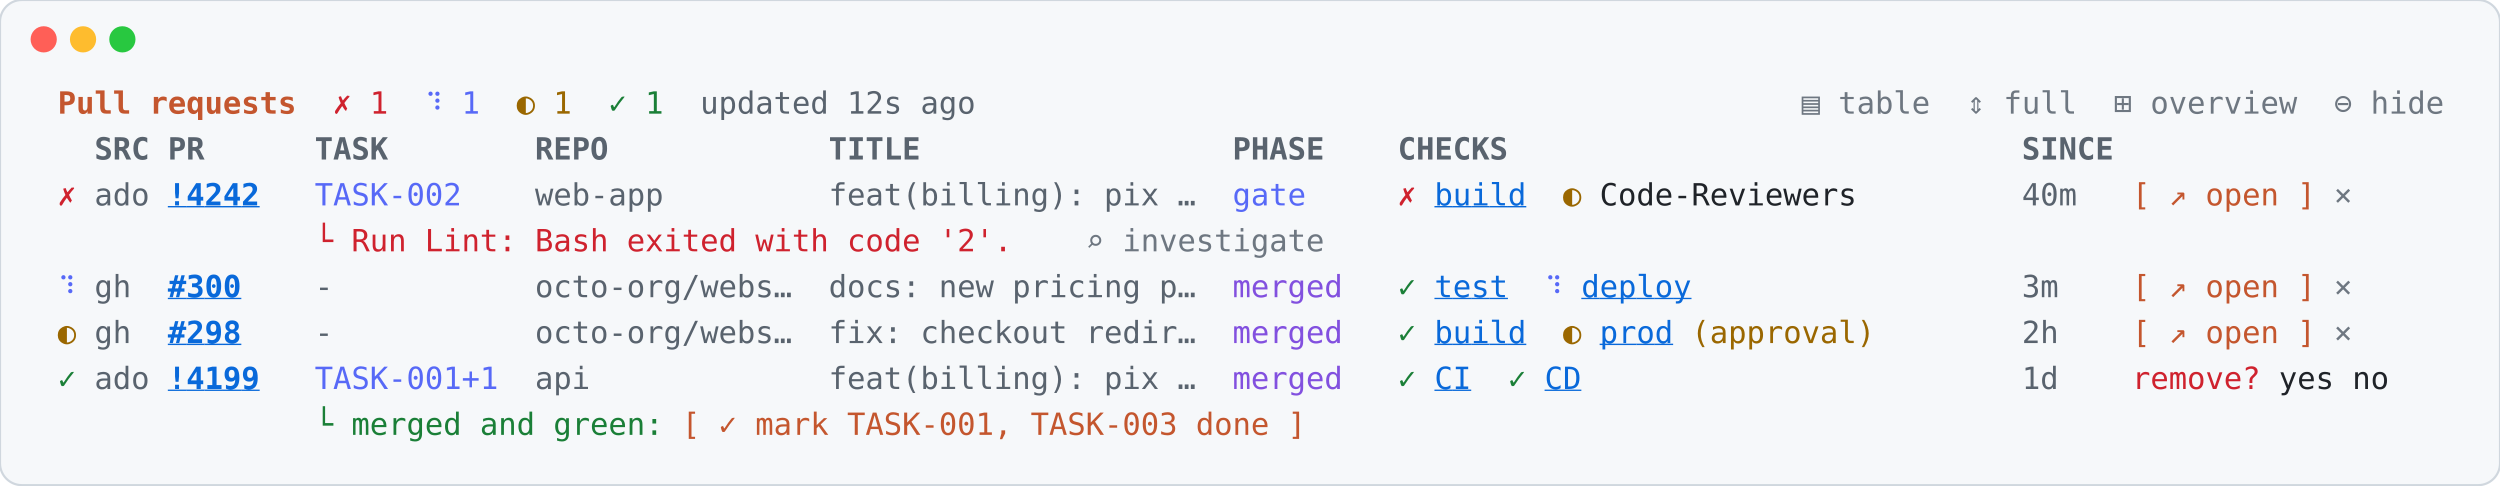
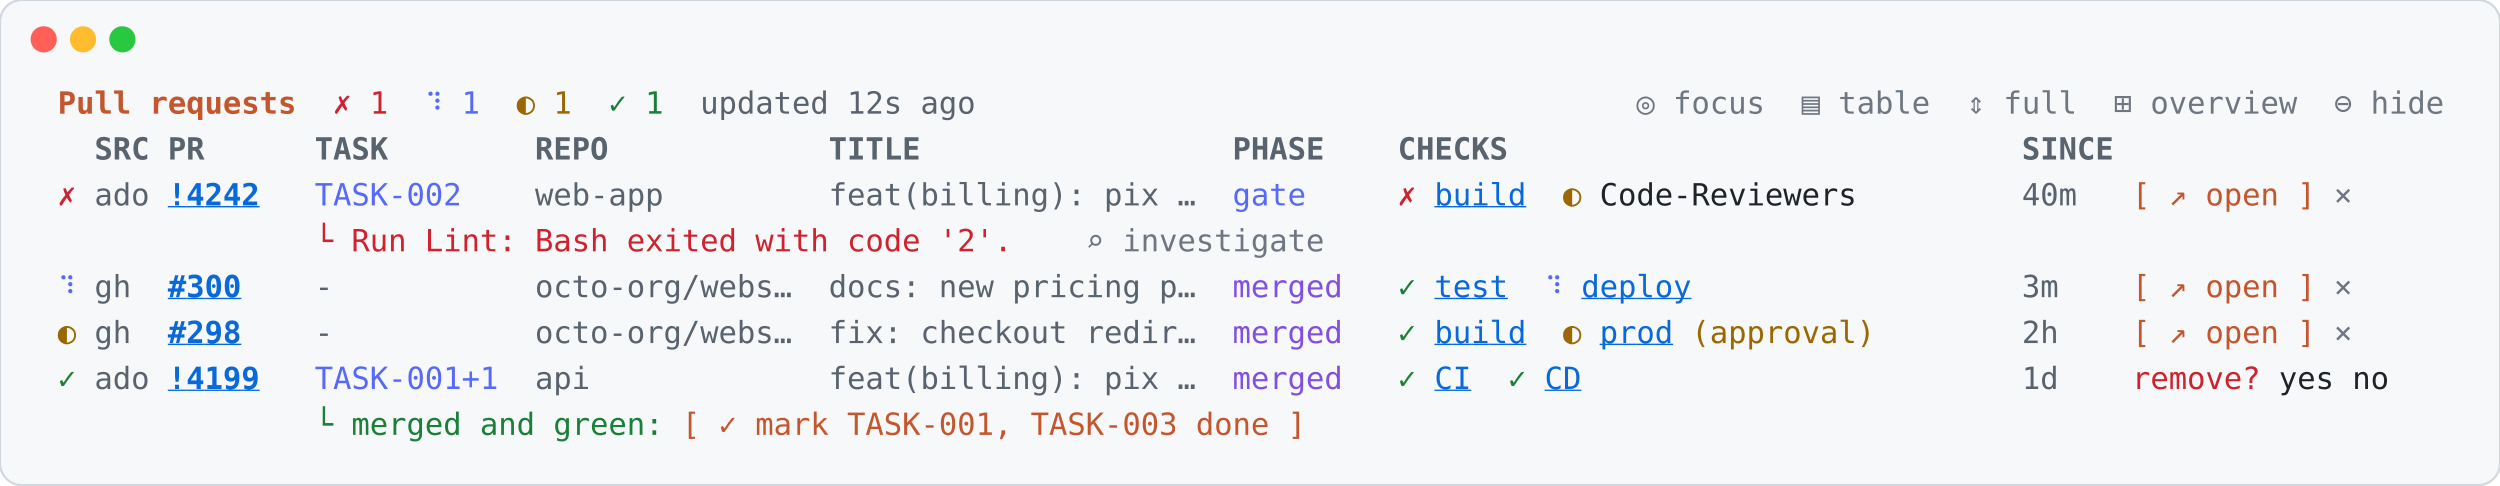
<svg xmlns="http://www.w3.org/2000/svg" width="1144" height="222" viewBox="0 0 1144 222" role="img" aria-label="pr-watch band in the Claude Code terminal">
  <rect width="1144" height="222" rx="10" fill="#f6f8fa" stroke="#d0d7de" />
  <circle cx="20" cy="18" r="6" fill="#ff5f57" />
  <circle cx="38" cy="18" r="6" fill="#febc2e" />
  <circle cx="56" cy="18" r="6" fill="#28c840" />
  <g font-family="ui-monospace, SFMono-Regular, Menlo, Consolas, monospace" font-size="14">
    <text x="26.4" y="52" fill="#c4562e" font-weight="700">P</text>
    <text x="34.8" y="52" fill="#c4562e" font-weight="700">u</text>
    <text x="43.2" y="52" fill="#c4562e" font-weight="700">l</text>
    <text x="51.6" y="52" fill="#c4562e" font-weight="700">l</text>
    <text x="68.4" y="52" fill="#c4562e" font-weight="700">r</text>
    <text x="76.8" y="52" fill="#c4562e" font-weight="700">e</text>
    <text x="85.2" y="52" fill="#c4562e" font-weight="700">q</text>
    <text x="93.6" y="52" fill="#c4562e" font-weight="700">u</text>
    <text x="102.0" y="52" fill="#c4562e" font-weight="700">e</text>
    <text x="110.4" y="52" fill="#c4562e" font-weight="700">s</text>
    <text x="118.8" y="52" fill="#c4562e" font-weight="700">t</text>
    <text x="127.2" y="52" fill="#c4562e" font-weight="700">s</text>
    <text x="152.4" y="52" fill="#cf222e">✗</text>
    <text x="169.2" y="52" fill="#cf222e">1</text>
    <text x="194.4" y="52" fill="#5769f7">⠹</text>
    <text x="211.2" y="52" fill="#5769f7">1</text>
    <text x="236.4" y="52" fill="#9a6700">◐</text>
    <text x="253.2" y="52" fill="#9a6700">1</text>
    <text x="278.4" y="52" fill="#1a7f37">✓</text>
    <text x="295.2" y="52" fill="#1a7f37">1</text>
    <text x="320.4" y="52" fill="#59636e">u</text>
    <text x="328.8" y="52" fill="#59636e">p</text>
    <text x="337.2" y="52" fill="#59636e">d</text>
    <text x="345.6" y="52" fill="#59636e">a</text>
    <text x="354.0" y="52" fill="#59636e">t</text>
    <text x="362.4" y="52" fill="#59636e">e</text>
    <text x="370.8" y="52" fill="#59636e">d</text>
    <text x="387.6" y="52" fill="#59636e">1</text>
    <text x="396.0" y="52" fill="#59636e">2</text>
    <text x="404.4" y="52" fill="#59636e">s</text>
    <text x="421.2" y="52" fill="#59636e">a</text>
    <text x="429.6" y="52" fill="#59636e">g</text>
    <text x="438.0" y="52" fill="#59636e">o</text>
+     <text x="748.8" y="52" fill="#6e7781">◎</text>
+     <text x="765.6" y="52" fill="#6e7781">f</text>
+     <text x="774.0" y="52" fill="#6e7781">o</text>
+     <text x="782.4" y="52" fill="#6e7781">c</text>
+     <text x="790.8" y="52" fill="#6e7781">u</text>
+     <text x="799.2" y="52" fill="#6e7781">s</text>
    <text x="824.4" y="52" fill="#6e7781">▤</text>
    <text x="841.2" y="52" fill="#6e7781">t</text>
    <text x="849.6" y="52" fill="#6e7781">a</text>
    <text x="858.0" y="52" fill="#6e7781">b</text>
    <text x="866.4" y="52" fill="#6e7781">l</text>
    <text x="874.8" y="52" fill="#6e7781">e</text>
    <text x="900.0" y="52" fill="#6e7781">⇕</text>
    <text x="916.8" y="52" fill="#6e7781">f</text>
    <text x="925.2" y="52" fill="#6e7781">u</text>
    <text x="933.6" y="52" fill="#6e7781">l</text>
    <text x="942.0" y="52" fill="#6e7781">l</text>
    <text x="967.2" y="52" fill="#6e7781">⊞</text>
    <text x="984.0" y="52" fill="#6e7781">o</text>
    <text x="992.4" y="52" fill="#6e7781">v</text>
    <text x="1000.8" y="52" fill="#6e7781">e</text>
    <text x="1009.2" y="52" fill="#6e7781">r</text>
    <text x="1017.6" y="52" fill="#6e7781">v</text>
    <text x="1026.0" y="52" fill="#6e7781">i</text>
    <text x="1034.4" y="52" fill="#6e7781">e</text>
    <text x="1042.8" y="52" fill="#6e7781">w</text>
    <text x="1068.0" y="52" fill="#6e7781">⊖</text>
    <text x="1084.8" y="52" fill="#6e7781">h</text>
    <text x="1093.2" y="52" fill="#6e7781">i</text>
    <text x="1101.6" y="52" fill="#6e7781">d</text>
    <text x="1110.0" y="52" fill="#6e7781">e</text>
    <text x="43.2" y="73" fill="#59636e" font-weight="700">S</text>
    <text x="51.6" y="73" fill="#59636e" font-weight="700">R</text>
    <text x="60.0" y="73" fill="#59636e" font-weight="700">C</text>
    <text x="76.8" y="73" fill="#59636e" font-weight="700">P</text>
    <text x="85.2" y="73" fill="#59636e" font-weight="700">R</text>
    <text x="144.0" y="73" fill="#59636e" font-weight="700">T</text>
    <text x="152.4" y="73" fill="#59636e" font-weight="700">A</text>
    <text x="160.8" y="73" fill="#59636e" font-weight="700">S</text>
    <text x="169.2" y="73" fill="#59636e" font-weight="700">K</text>
    <text x="244.8" y="73" fill="#59636e" font-weight="700">R</text>
    <text x="253.2" y="73" fill="#59636e" font-weight="700">E</text>
    <text x="261.6" y="73" fill="#59636e" font-weight="700">P</text>
    <text x="270.0" y="73" fill="#59636e" font-weight="700">O</text>
    <text x="379.2" y="73" fill="#59636e" font-weight="700">T</text>
    <text x="387.6" y="73" fill="#59636e" font-weight="700">I</text>
    <text x="396.0" y="73" fill="#59636e" font-weight="700">T</text>
    <text x="404.4" y="73" fill="#59636e" font-weight="700">L</text>
    <text x="412.8" y="73" fill="#59636e" font-weight="700">E</text>
    <text x="564.0" y="73" fill="#59636e" font-weight="700">P</text>
    <text x="572.4" y="73" fill="#59636e" font-weight="700">H</text>
    <text x="580.8" y="73" fill="#59636e" font-weight="700">A</text>
    <text x="589.2" y="73" fill="#59636e" font-weight="700">S</text>
    <text x="597.6" y="73" fill="#59636e" font-weight="700">E</text>
    <text x="639.6" y="73" fill="#59636e" font-weight="700">C</text>
    <text x="648.0" y="73" fill="#59636e" font-weight="700">H</text>
    <text x="656.4" y="73" fill="#59636e" font-weight="700">E</text>
    <text x="664.8" y="73" fill="#59636e" font-weight="700">C</text>
    <text x="673.2" y="73" fill="#59636e" font-weight="700">K</text>
    <text x="681.6" y="73" fill="#59636e" font-weight="700">S</text>
    <text x="925.2" y="73" fill="#59636e" font-weight="700">S</text>
    <text x="933.6" y="73" fill="#59636e" font-weight="700">I</text>
    <text x="942.0" y="73" fill="#59636e" font-weight="700">N</text>
    <text x="950.4" y="73" fill="#59636e" font-weight="700">C</text>
    <text x="958.8" y="73" fill="#59636e" font-weight="700">E</text>
    <text x="26.4" y="94" fill="#cf222e">✗</text>
    <text x="43.2" y="94" fill="#59636e">a</text>
    <text x="51.6" y="94" fill="#59636e">d</text>
    <text x="60.0" y="94" fill="#59636e">o</text>
    <text x="76.8" y="94" fill="#0969da" font-weight="700" text-decoration="underline">!</text>
    <text x="85.2" y="94" fill="#0969da" font-weight="700" text-decoration="underline">4</text>
    <text x="93.6" y="94" fill="#0969da" font-weight="700" text-decoration="underline">2</text>
    <text x="102.0" y="94" fill="#0969da" font-weight="700" text-decoration="underline">4</text>
    <text x="110.4" y="94" fill="#0969da" font-weight="700" text-decoration="underline">2</text>
    <text x="144.0" y="94" fill="#5769f7">T</text>
    <text x="152.4" y="94" fill="#5769f7">A</text>
    <text x="160.8" y="94" fill="#5769f7">S</text>
    <text x="169.2" y="94" fill="#5769f7">K</text>
    <text x="177.6" y="94" fill="#5769f7">-</text>
    <text x="186.0" y="94" fill="#5769f7">0</text>
    <text x="194.4" y="94" fill="#5769f7">0</text>
    <text x="202.8" y="94" fill="#5769f7">2</text>
    <text x="244.8" y="94" fill="#59636e">w</text>
    <text x="253.2" y="94" fill="#59636e">e</text>
    <text x="261.6" y="94" fill="#59636e">b</text>
    <text x="270.0" y="94" fill="#59636e">-</text>
    <text x="278.4" y="94" fill="#59636e">a</text>
    <text x="286.8" y="94" fill="#59636e">p</text>
    <text x="295.2" y="94" fill="#59636e">p</text>
    <text x="379.2" y="94" fill="#59636e">f</text>
    <text x="387.6" y="94" fill="#59636e">e</text>
    <text x="396.0" y="94" fill="#59636e">a</text>
    <text x="404.4" y="94" fill="#59636e">t</text>
    <text x="412.8" y="94" fill="#59636e">(</text>
    <text x="421.2" y="94" fill="#59636e">b</text>
    <text x="429.6" y="94" fill="#59636e">i</text>
    <text x="438.0" y="94" fill="#59636e">l</text>
    <text x="446.4" y="94" fill="#59636e">l</text>
    <text x="454.8" y="94" fill="#59636e">i</text>
    <text x="463.2" y="94" fill="#59636e">n</text>
    <text x="471.6" y="94" fill="#59636e">g</text>
    <text x="480.0" y="94" fill="#59636e">)</text>
    <text x="488.4" y="94" fill="#59636e">:</text>
    <text x="505.2" y="94" fill="#59636e">p</text>
    <text x="513.6" y="94" fill="#59636e">i</text>
    <text x="522.0" y="94" fill="#59636e">x</text>
    <text x="538.8" y="94" fill="#59636e">…</text>
    <text x="564.0" y="94" fill="#5769f7">g</text>
    <text x="572.4" y="94" fill="#5769f7">a</text>
    <text x="580.8" y="94" fill="#5769f7">t</text>
    <text x="589.2" y="94" fill="#5769f7">e</text>
    <text x="639.6" y="94" fill="#cf222e">✗</text>
    <text x="656.4" y="94" fill="#0969da" text-decoration="underline">b</text>
    <text x="664.8" y="94" fill="#0969da" text-decoration="underline">u</text>
    <text x="673.2" y="94" fill="#0969da" text-decoration="underline">i</text>
    <text x="681.6" y="94" fill="#0969da" text-decoration="underline">l</text>
    <text x="690.0" y="94" fill="#0969da" text-decoration="underline">d</text>
    <text x="715.2" y="94" fill="#9a6700">◐</text>
    <text x="732.0" y="94" fill="#1f2328">C</text>
    <text x="740.4" y="94" fill="#1f2328">o</text>
    <text x="748.8" y="94" fill="#1f2328">d</text>
    <text x="757.2" y="94" fill="#1f2328">e</text>
    <text x="765.6" y="94" fill="#1f2328">-</text>
    <text x="774.0" y="94" fill="#1f2328">R</text>
    <text x="782.4" y="94" fill="#1f2328">e</text>
    <text x="790.8" y="94" fill="#1f2328">v</text>
    <text x="799.2" y="94" fill="#1f2328">i</text>
    <text x="807.6" y="94" fill="#1f2328">e</text>
    <text x="816.0" y="94" fill="#1f2328">w</text>
    <text x="824.4" y="94" fill="#1f2328">e</text>
    <text x="832.8" y="94" fill="#1f2328">r</text>
    <text x="841.2" y="94" fill="#1f2328">s</text>
    <text x="925.2" y="94" fill="#59636e">4</text>
    <text x="933.6" y="94" fill="#59636e">0</text>
    <text x="942.0" y="94" fill="#59636e">m</text>
    <text x="975.6" y="94" fill="#c4562e">[</text>
    <text x="992.4" y="94" fill="#c4562e">↗</text>
    <text x="1009.2" y="94" fill="#c4562e">o</text>
    <text x="1017.6" y="94" fill="#c4562e">p</text>
    <text x="1026.0" y="94" fill="#c4562e">e</text>
    <text x="1034.4" y="94" fill="#c4562e">n</text>
    <text x="1051.2" y="94" fill="#c4562e">]</text>
    <text x="1068.0" y="94" fill="#6e7781">×</text>
    <text x="144.0" y="115" fill="#cf222e">└</text>
    <text x="160.8" y="115" fill="#cf222e">R</text>
    <text x="169.2" y="115" fill="#cf222e">u</text>
    <text x="177.6" y="115" fill="#cf222e">n</text>
    <text x="194.4" y="115" fill="#cf222e">L</text>
    <text x="202.8" y="115" fill="#cf222e">i</text>
    <text x="211.2" y="115" fill="#cf222e">n</text>
    <text x="219.6" y="115" fill="#cf222e">t</text>
    <text x="228.0" y="115" fill="#cf222e">:</text>
    <text x="244.8" y="115" fill="#cf222e">B</text>
    <text x="253.2" y="115" fill="#cf222e">a</text>
    <text x="261.6" y="115" fill="#cf222e">s</text>
    <text x="270.0" y="115" fill="#cf222e">h</text>
    <text x="286.8" y="115" fill="#cf222e">e</text>
    <text x="295.2" y="115" fill="#cf222e">x</text>
    <text x="303.6" y="115" fill="#cf222e">i</text>
    <text x="312.0" y="115" fill="#cf222e">t</text>
    <text x="320.4" y="115" fill="#cf222e">e</text>
    <text x="328.8" y="115" fill="#cf222e">d</text>
    <text x="345.6" y="115" fill="#cf222e">w</text>
    <text x="354.0" y="115" fill="#cf222e">i</text>
    <text x="362.4" y="115" fill="#cf222e">t</text>
    <text x="370.8" y="115" fill="#cf222e">h</text>
    <text x="387.6" y="115" fill="#cf222e">c</text>
    <text x="396.0" y="115" fill="#cf222e">o</text>
    <text x="404.4" y="115" fill="#cf222e">d</text>
    <text x="412.8" y="115" fill="#cf222e">e</text>
    <text x="429.6" y="115" fill="#cf222e">'</text>
    <text x="438.0" y="115" fill="#cf222e">2</text>
    <text x="446.4" y="115" fill="#cf222e">'</text>
    <text x="454.8" y="115" fill="#cf222e">.</text>
    <text x="496.8" y="115" fill="#6e7781">⌕</text>
    <text x="513.6" y="115" fill="#6e7781">i</text>
    <text x="522.0" y="115" fill="#6e7781">n</text>
    <text x="530.4" y="115" fill="#6e7781">v</text>
    <text x="538.8" y="115" fill="#6e7781">e</text>
    <text x="547.2" y="115" fill="#6e7781">s</text>
    <text x="555.6" y="115" fill="#6e7781">t</text>
    <text x="564.0" y="115" fill="#6e7781">i</text>
    <text x="572.4" y="115" fill="#6e7781">g</text>
    <text x="580.8" y="115" fill="#6e7781">a</text>
    <text x="589.2" y="115" fill="#6e7781">t</text>
    <text x="597.6" y="115" fill="#6e7781">e</text>
    <text x="26.4" y="136" fill="#5769f7">⠹</text>
    <text x="43.2" y="136" fill="#59636e">g</text>
    <text x="51.6" y="136" fill="#59636e">h</text>
    <text x="76.8" y="136" fill="#0969da" font-weight="700" text-decoration="underline">#</text>
    <text x="85.2" y="136" fill="#0969da" font-weight="700" text-decoration="underline">3</text>
    <text x="93.6" y="136" fill="#0969da" font-weight="700" text-decoration="underline">0</text>
    <text x="102.0" y="136" fill="#0969da" font-weight="700" text-decoration="underline">0</text>
    <text x="144.0" y="136" fill="#59636e">-</text>
    <text x="244.8" y="136" fill="#59636e">o</text>
    <text x="253.2" y="136" fill="#59636e">c</text>
    <text x="261.6" y="136" fill="#59636e">t</text>
    <text x="270.0" y="136" fill="#59636e">o</text>
    <text x="278.4" y="136" fill="#59636e">-</text>
    <text x="286.8" y="136" fill="#59636e">o</text>
    <text x="295.2" y="136" fill="#59636e">r</text>
    <text x="303.6" y="136" fill="#59636e">g</text>
    <text x="312.0" y="136" fill="#59636e">/</text>
    <text x="320.4" y="136" fill="#59636e">w</text>
    <text x="328.8" y="136" fill="#59636e">e</text>
    <text x="337.2" y="136" fill="#59636e">b</text>
    <text x="345.6" y="136" fill="#59636e">s</text>
    <text x="354.0" y="136" fill="#59636e">…</text>
    <text x="379.2" y="136" fill="#59636e">d</text>
    <text x="387.6" y="136" fill="#59636e">o</text>
    <text x="396.0" y="136" fill="#59636e">c</text>
    <text x="404.4" y="136" fill="#59636e">s</text>
    <text x="412.8" y="136" fill="#59636e">:</text>
    <text x="429.6" y="136" fill="#59636e">n</text>
    <text x="438.0" y="136" fill="#59636e">e</text>
    <text x="446.4" y="136" fill="#59636e">w</text>
    <text x="463.2" y="136" fill="#59636e">p</text>
    <text x="471.6" y="136" fill="#59636e">r</text>
    <text x="480.0" y="136" fill="#59636e">i</text>
    <text x="488.4" y="136" fill="#59636e">c</text>
    <text x="496.8" y="136" fill="#59636e">i</text>
    <text x="505.2" y="136" fill="#59636e">n</text>
    <text x="513.6" y="136" fill="#59636e">g</text>
    <text x="530.4" y="136" fill="#59636e">p</text>
    <text x="538.8" y="136" fill="#59636e">…</text>
    <text x="564.0" y="136" fill="#8250df">m</text>
    <text x="572.4" y="136" fill="#8250df">e</text>
    <text x="580.8" y="136" fill="#8250df">r</text>
    <text x="589.2" y="136" fill="#8250df">g</text>
    <text x="597.6" y="136" fill="#8250df">e</text>
    <text x="606.0" y="136" fill="#8250df">d</text>
    <text x="639.6" y="136" fill="#1a7f37">✓</text>
    <text x="656.4" y="136" fill="#0969da" text-decoration="underline">t</text>
    <text x="664.8" y="136" fill="#0969da" text-decoration="underline">e</text>
    <text x="673.2" y="136" fill="#0969da" text-decoration="underline">s</text>
    <text x="681.6" y="136" fill="#0969da" text-decoration="underline">t</text>
    <text x="706.8" y="136" fill="#5769f7">⠹</text>
    <text x="723.6" y="136" fill="#0969da" text-decoration="underline">d</text>
    <text x="732.0" y="136" fill="#0969da" text-decoration="underline">e</text>
    <text x="740.4" y="136" fill="#0969da" text-decoration="underline">p</text>
    <text x="748.8" y="136" fill="#0969da" text-decoration="underline">l</text>
    <text x="757.2" y="136" fill="#0969da" text-decoration="underline">o</text>
    <text x="765.6" y="136" fill="#0969da" text-decoration="underline">y</text>
    <text x="925.2" y="136" fill="#59636e">3</text>
    <text x="933.6" y="136" fill="#59636e">m</text>
    <text x="975.6" y="136" fill="#c4562e">[</text>
    <text x="992.4" y="136" fill="#c4562e">↗</text>
    <text x="1009.2" y="136" fill="#c4562e">o</text>
    <text x="1017.6" y="136" fill="#c4562e">p</text>
    <text x="1026.0" y="136" fill="#c4562e">e</text>
    <text x="1034.4" y="136" fill="#c4562e">n</text>
    <text x="1051.2" y="136" fill="#c4562e">]</text>
    <text x="1068.0" y="136" fill="#6e7781">×</text>
    <text x="26.4" y="157" fill="#9a6700">◐</text>
    <text x="43.2" y="157" fill="#59636e">g</text>
    <text x="51.6" y="157" fill="#59636e">h</text>
    <text x="76.8" y="157" fill="#0969da" font-weight="700" text-decoration="underline">#</text>
    <text x="85.2" y="157" fill="#0969da" font-weight="700" text-decoration="underline">2</text>
    <text x="93.6" y="157" fill="#0969da" font-weight="700" text-decoration="underline">9</text>
    <text x="102.0" y="157" fill="#0969da" font-weight="700" text-decoration="underline">8</text>
    <text x="144.0" y="157" fill="#59636e">-</text>
    <text x="244.8" y="157" fill="#59636e">o</text>
    <text x="253.2" y="157" fill="#59636e">c</text>
    <text x="261.6" y="157" fill="#59636e">t</text>
    <text x="270.0" y="157" fill="#59636e">o</text>
    <text x="278.4" y="157" fill="#59636e">-</text>
    <text x="286.8" y="157" fill="#59636e">o</text>
    <text x="295.2" y="157" fill="#59636e">r</text>
    <text x="303.6" y="157" fill="#59636e">g</text>
    <text x="312.0" y="157" fill="#59636e">/</text>
    <text x="320.4" y="157" fill="#59636e">w</text>
    <text x="328.8" y="157" fill="#59636e">e</text>
    <text x="337.2" y="157" fill="#59636e">b</text>
    <text x="345.6" y="157" fill="#59636e">s</text>
    <text x="354.0" y="157" fill="#59636e">…</text>
    <text x="379.2" y="157" fill="#59636e">f</text>
    <text x="387.6" y="157" fill="#59636e">i</text>
    <text x="396.0" y="157" fill="#59636e">x</text>
    <text x="404.4" y="157" fill="#59636e">:</text>
    <text x="421.2" y="157" fill="#59636e">c</text>
    <text x="429.6" y="157" fill="#59636e">h</text>
    <text x="438.0" y="157" fill="#59636e">e</text>
    <text x="446.4" y="157" fill="#59636e">c</text>
    <text x="454.8" y="157" fill="#59636e">k</text>
    <text x="463.2" y="157" fill="#59636e">o</text>
    <text x="471.6" y="157" fill="#59636e">u</text>
    <text x="480.0" y="157" fill="#59636e">t</text>
    <text x="496.8" y="157" fill="#59636e">r</text>
    <text x="505.2" y="157" fill="#59636e">e</text>
    <text x="513.6" y="157" fill="#59636e">d</text>
    <text x="522.0" y="157" fill="#59636e">i</text>
    <text x="530.4" y="157" fill="#59636e">r</text>
    <text x="538.8" y="157" fill="#59636e">…</text>
    <text x="564.0" y="157" fill="#8250df">m</text>
    <text x="572.4" y="157" fill="#8250df">e</text>
    <text x="580.8" y="157" fill="#8250df">r</text>
    <text x="589.2" y="157" fill="#8250df">g</text>
    <text x="597.6" y="157" fill="#8250df">e</text>
    <text x="606.0" y="157" fill="#8250df">d</text>
    <text x="639.6" y="157" fill="#1a7f37">✓</text>
    <text x="656.4" y="157" fill="#0969da" text-decoration="underline">b</text>
    <text x="664.8" y="157" fill="#0969da" text-decoration="underline">u</text>
    <text x="673.2" y="157" fill="#0969da" text-decoration="underline">i</text>
    <text x="681.6" y="157" fill="#0969da" text-decoration="underline">l</text>
    <text x="690.0" y="157" fill="#0969da" text-decoration="underline">d</text>
    <text x="715.2" y="157" fill="#9a6700">◐</text>
    <text x="732.0" y="157" fill="#0969da" text-decoration="underline">p</text>
    <text x="740.4" y="157" fill="#0969da" text-decoration="underline">r</text>
    <text x="748.8" y="157" fill="#0969da" text-decoration="underline">o</text>
    <text x="757.2" y="157" fill="#0969da" text-decoration="underline">d</text>
    <text x="774.0" y="157" fill="#9a6700">(</text>
    <text x="782.4" y="157" fill="#9a6700">a</text>
    <text x="790.8" y="157" fill="#9a6700">p</text>
    <text x="799.2" y="157" fill="#9a6700">p</text>
    <text x="807.6" y="157" fill="#9a6700">r</text>
    <text x="816.0" y="157" fill="#9a6700">o</text>
    <text x="824.4" y="157" fill="#9a6700">v</text>
    <text x="832.8" y="157" fill="#9a6700">a</text>
    <text x="841.2" y="157" fill="#9a6700">l</text>
    <text x="849.6" y="157" fill="#9a6700">)</text>
    <text x="925.2" y="157" fill="#59636e">2</text>
    <text x="933.6" y="157" fill="#59636e">h</text>
    <text x="975.6" y="157" fill="#c4562e">[</text>
    <text x="992.4" y="157" fill="#c4562e">↗</text>
    <text x="1009.2" y="157" fill="#c4562e">o</text>
    <text x="1017.6" y="157" fill="#c4562e">p</text>
    <text x="1026.0" y="157" fill="#c4562e">e</text>
    <text x="1034.4" y="157" fill="#c4562e">n</text>
    <text x="1051.2" y="157" fill="#c4562e">]</text>
    <text x="1068.0" y="157" fill="#6e7781">×</text>
    <text x="26.4" y="178" fill="#1a7f37">✓</text>
    <text x="43.2" y="178" fill="#59636e">a</text>
    <text x="51.6" y="178" fill="#59636e">d</text>
    <text x="60.0" y="178" fill="#59636e">o</text>
    <text x="76.8" y="178" fill="#0969da" font-weight="700" text-decoration="underline">!</text>
    <text x="85.2" y="178" fill="#0969da" font-weight="700" text-decoration="underline">4</text>
    <text x="93.6" y="178" fill="#0969da" font-weight="700" text-decoration="underline">1</text>
    <text x="102.0" y="178" fill="#0969da" font-weight="700" text-decoration="underline">9</text>
    <text x="110.4" y="178" fill="#0969da" font-weight="700" text-decoration="underline">9</text>
    <text x="144.0" y="178" fill="#5769f7">T</text>
    <text x="152.4" y="178" fill="#5769f7">A</text>
    <text x="160.8" y="178" fill="#5769f7">S</text>
    <text x="169.2" y="178" fill="#5769f7">K</text>
    <text x="177.6" y="178" fill="#5769f7">-</text>
    <text x="186.0" y="178" fill="#5769f7">0</text>
    <text x="194.4" y="178" fill="#5769f7">0</text>
    <text x="202.8" y="178" fill="#5769f7">1</text>
    <text x="211.2" y="178" fill="#5769f7">+</text>
    <text x="219.6" y="178" fill="#5769f7">1</text>
    <text x="244.8" y="178" fill="#59636e">a</text>
    <text x="253.2" y="178" fill="#59636e">p</text>
    <text x="261.6" y="178" fill="#59636e">i</text>
    <text x="379.2" y="178" fill="#59636e">f</text>
    <text x="387.6" y="178" fill="#59636e">e</text>
    <text x="396.0" y="178" fill="#59636e">a</text>
    <text x="404.4" y="178" fill="#59636e">t</text>
    <text x="412.8" y="178" fill="#59636e">(</text>
    <text x="421.2" y="178" fill="#59636e">b</text>
    <text x="429.6" y="178" fill="#59636e">i</text>
    <text x="438.0" y="178" fill="#59636e">l</text>
    <text x="446.4" y="178" fill="#59636e">l</text>
    <text x="454.8" y="178" fill="#59636e">i</text>
    <text x="463.2" y="178" fill="#59636e">n</text>
    <text x="471.6" y="178" fill="#59636e">g</text>
    <text x="480.0" y="178" fill="#59636e">)</text>
    <text x="488.4" y="178" fill="#59636e">:</text>
    <text x="505.2" y="178" fill="#59636e">p</text>
    <text x="513.6" y="178" fill="#59636e">i</text>
    <text x="522.0" y="178" fill="#59636e">x</text>
    <text x="538.8" y="178" fill="#59636e">…</text>
    <text x="564.0" y="178" fill="#8250df">m</text>
    <text x="572.4" y="178" fill="#8250df">e</text>
    <text x="580.8" y="178" fill="#8250df">r</text>
    <text x="589.2" y="178" fill="#8250df">g</text>
    <text x="597.6" y="178" fill="#8250df">e</text>
    <text x="606.0" y="178" fill="#8250df">d</text>
    <text x="639.6" y="178" fill="#1a7f37">✓</text>
    <text x="656.4" y="178" fill="#0969da" text-decoration="underline">C</text>
    <text x="664.8" y="178" fill="#0969da" text-decoration="underline">I</text>
    <text x="690.0" y="178" fill="#1a7f37">✓</text>
    <text x="706.8" y="178" fill="#0969da" text-decoration="underline">C</text>
    <text x="715.2" y="178" fill="#0969da" text-decoration="underline">D</text>
    <text x="925.2" y="178" fill="#59636e">1</text>
    <text x="933.6" y="178" fill="#59636e">d</text>
    <text x="975.6" y="178" fill="#cf222e">r</text>
    <text x="984.0" y="178" fill="#cf222e">e</text>
    <text x="992.4" y="178" fill="#cf222e">m</text>
    <text x="1000.8" y="178" fill="#cf222e">o</text>
    <text x="1009.2" y="178" fill="#cf222e">v</text>
    <text x="1017.6" y="178" fill="#cf222e">e</text>
    <text x="1026.0" y="178" fill="#cf222e">?</text>
    <text x="1042.8" y="178" fill="#1f2328">y</text>
    <text x="1051.2" y="178" fill="#1f2328">e</text>
    <text x="1059.6" y="178" fill="#1f2328">s</text>
    <text x="1076.4" y="178" fill="#1f2328">n</text>
    <text x="1084.8" y="178" fill="#1f2328">o</text>
    <text x="144.0" y="199" fill="#1a7f37">└</text>
    <text x="160.8" y="199" fill="#1a7f37">m</text>
    <text x="169.2" y="199" fill="#1a7f37">e</text>
    <text x="177.6" y="199" fill="#1a7f37">r</text>
    <text x="186.0" y="199" fill="#1a7f37">g</text>
    <text x="194.4" y="199" fill="#1a7f37">e</text>
    <text x="202.8" y="199" fill="#1a7f37">d</text>
    <text x="219.6" y="199" fill="#1a7f37">a</text>
    <text x="228.0" y="199" fill="#1a7f37">n</text>
    <text x="236.4" y="199" fill="#1a7f37">d</text>
    <text x="253.2" y="199" fill="#1a7f37">g</text>
    <text x="261.6" y="199" fill="#1a7f37">r</text>
    <text x="270.0" y="199" fill="#1a7f37">e</text>
    <text x="278.4" y="199" fill="#1a7f37">e</text>
    <text x="286.8" y="199" fill="#1a7f37">n</text>
    <text x="295.2" y="199" fill="#1a7f37">:</text>
    <text x="312.0" y="199" fill="#c4562e">[</text>
    <text x="328.8" y="199" fill="#c4562e">✓</text>
    <text x="345.6" y="199" fill="#c4562e">m</text>
    <text x="354.0" y="199" fill="#c4562e">a</text>
    <text x="362.4" y="199" fill="#c4562e">r</text>
    <text x="370.8" y="199" fill="#c4562e">k</text>
    <text x="387.6" y="199" fill="#c4562e">T</text>
    <text x="396.0" y="199" fill="#c4562e">A</text>
    <text x="404.4" y="199" fill="#c4562e">S</text>
    <text x="412.8" y="199" fill="#c4562e">K</text>
    <text x="421.2" y="199" fill="#c4562e">-</text>
    <text x="429.6" y="199" fill="#c4562e">0</text>
    <text x="438.0" y="199" fill="#c4562e">0</text>
    <text x="446.4" y="199" fill="#c4562e">1</text>
    <text x="454.8" y="199" fill="#c4562e">,</text>
    <text x="471.6" y="199" fill="#c4562e">T</text>
    <text x="480.0" y="199" fill="#c4562e">A</text>
    <text x="488.4" y="199" fill="#c4562e">S</text>
    <text x="496.8" y="199" fill="#c4562e">K</text>
    <text x="505.2" y="199" fill="#c4562e">-</text>
    <text x="513.6" y="199" fill="#c4562e">0</text>
    <text x="522.0" y="199" fill="#c4562e">0</text>
    <text x="530.4" y="199" fill="#c4562e">3</text>
    <text x="547.2" y="199" fill="#c4562e">d</text>
    <text x="555.6" y="199" fill="#c4562e">o</text>
    <text x="564.0" y="199" fill="#c4562e">n</text>
    <text x="572.4" y="199" fill="#c4562e">e</text>
    <text x="589.2" y="199" fill="#c4562e">]</text>
  </g>
</svg>
